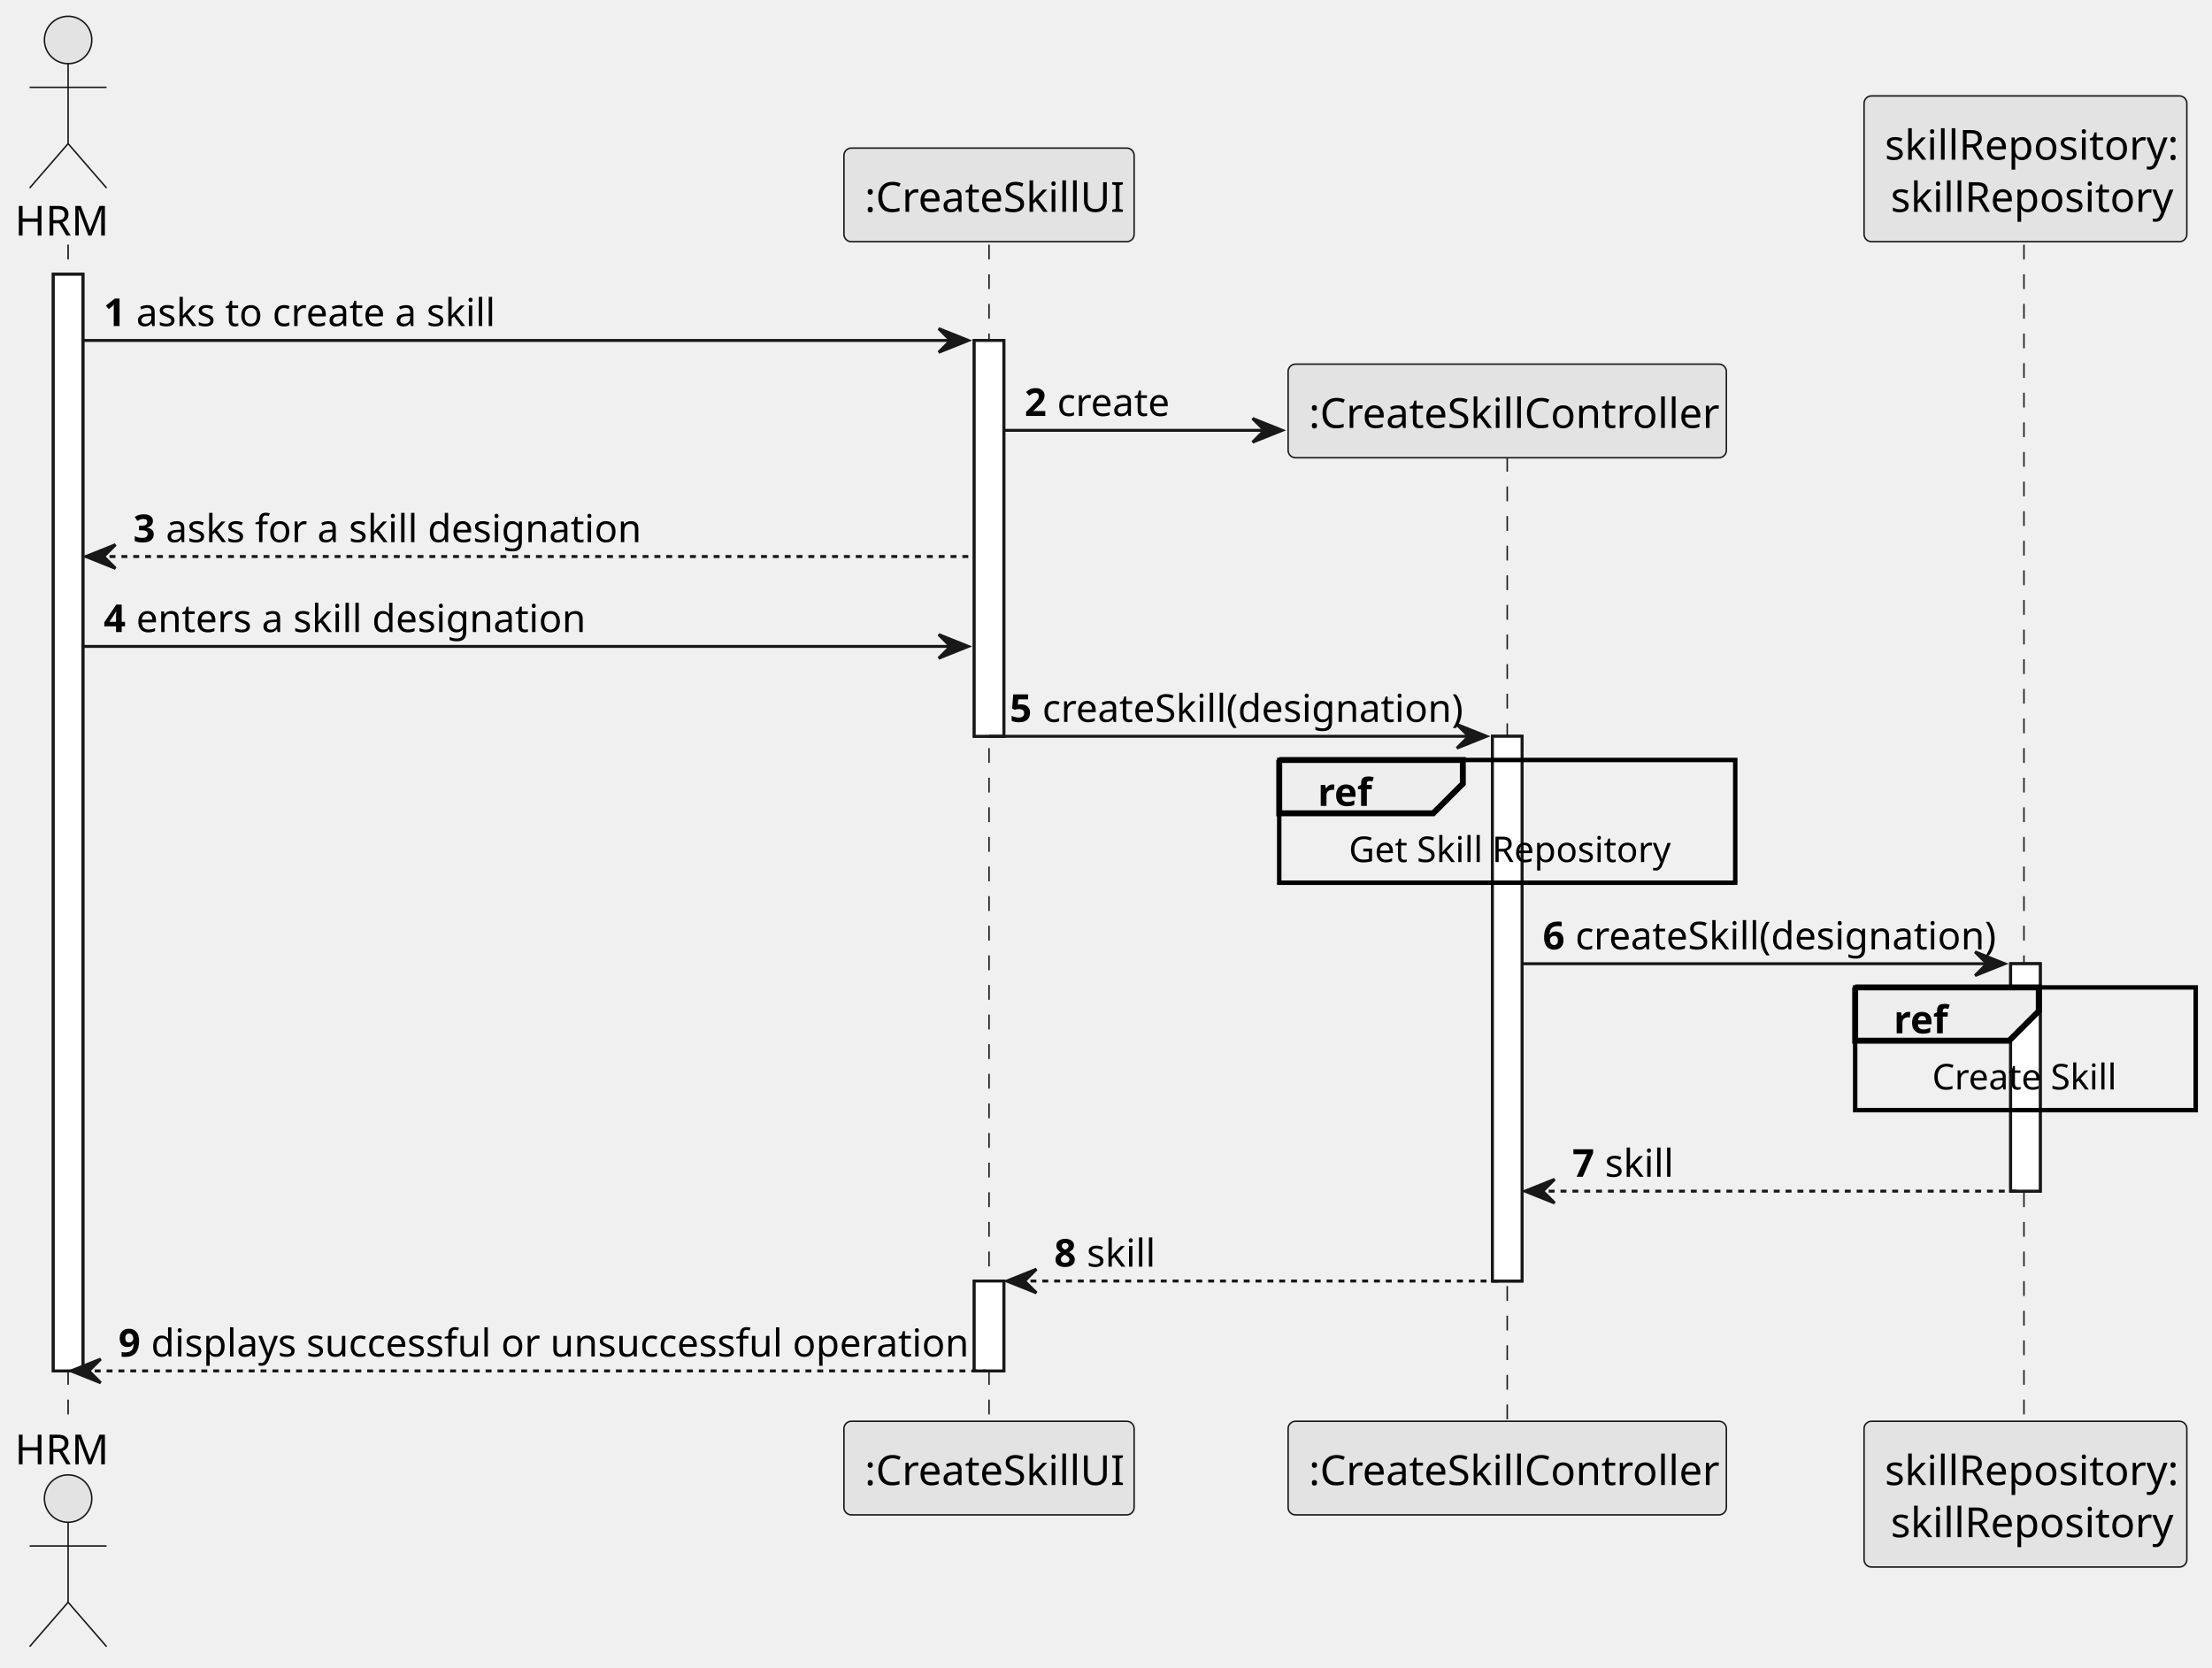
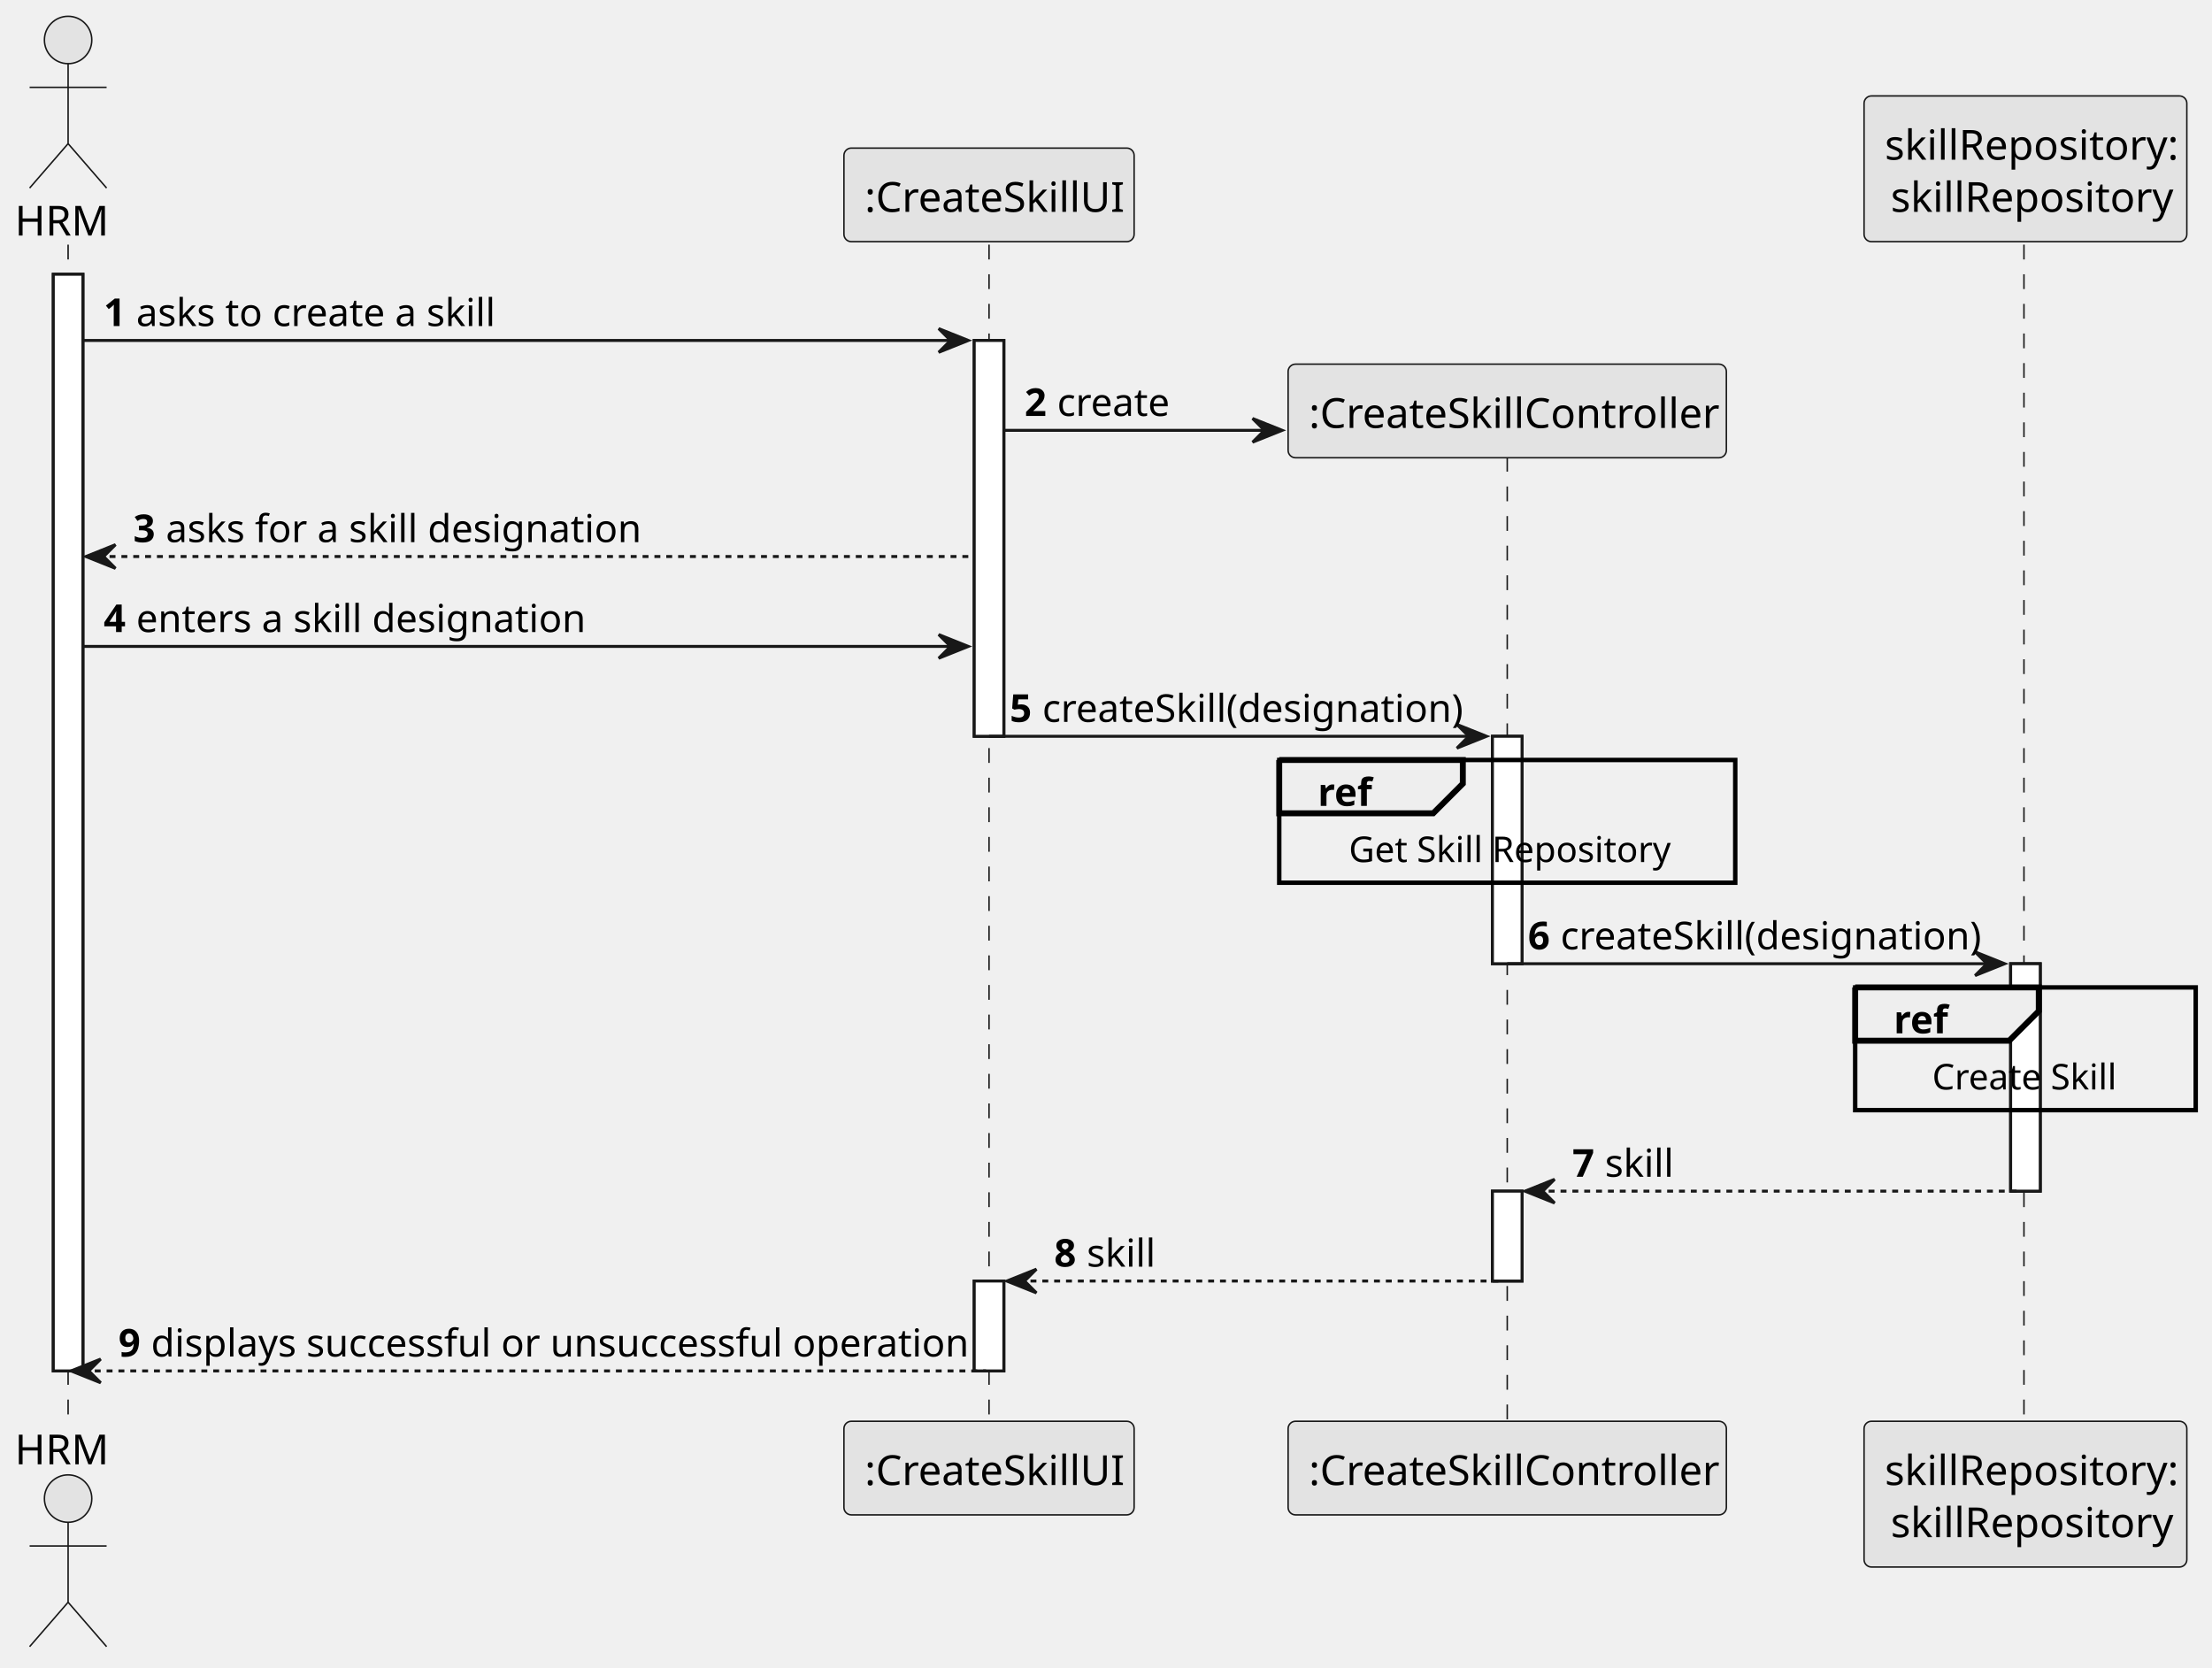
<svg xmlns="http://www.w3.org/2000/svg" contentStyleType="text/css" height="563px" preserveAspectRatio="none" style="width:747px;height:563px;background:#FFFFFF;" version="1.1" viewBox="0 0 747 563" width="747px" zoomAndPan="magnify">
  <defs />
  <g>
    <rect fill="#FFFFFF" height="370.312" style="stroke:#181818;stroke-width:1.0;" width="10" x="18" y="92.609" />
    <rect fill="#FFFFFF" height="133.664" style="stroke:#181818;stroke-width:1.0;" width="10" x="329" y="114.961" />
    <rect fill="#FFFFFF" height="30.352" style="stroke:#181818;stroke-width:1.0;" width="10" x="329" y="432.57" />
-     <rect fill="#FFFFFF" height="183.945" style="stroke:#181818;stroke-width:1.0;" width="10" x="504" y="248.625" />
+     <rect fill="#FFFFFF" height="76.797" style="stroke:#181818;stroke-width:1.0;" width="10" x="504" y="248.625" />
+     <rect fill="#FFFFFF" height="30.352" style="stroke:#181818;stroke-width:1.0;" width="10" x="504" y="402.219" />
    <rect fill="#FFFFFF" height="76.797" style="stroke:#181818;stroke-width:1.0;" width="10" x="679" y="325.422" />
    <line style="stroke:#181818;stroke-width:0.5;stroke-dasharray:5.0,5.0;" x1="23" x2="23" y1="82.609" y2="480.922" />
    <line style="stroke:#181818;stroke-width:0.5;stroke-dasharray:5.0,5.0;" x1="334" x2="334" y1="82.609" y2="480.922" />
    <line style="stroke:#181818;stroke-width:0.5;stroke-dasharray:5.0,5.0;" x1="509" x2="509" y1="154.266" y2="480.922" />
    <line style="stroke:#181818;stroke-width:0.5;stroke-dasharray:5.0,5.0;" x1="683.5" x2="683.5" y1="82.609" y2="480.922" />
    <text fill="#000000" font-family="sans-serif" font-size="14" lengthAdjust="spacing" textLength="30" x="5" y="79.533">HRM</text>
    <ellipse cx="23" cy="13.5" fill="#E3E3E3" rx="8" ry="8" style="stroke:#181818;stroke-width:0.5;" />
    <path d="M23,21.5 L23,48.5 M10,29.5 L36,29.5 M23,48.5 L10,63.5 M23,48.5 L36,63.5 " fill="none" style="stroke:#181818;stroke-width:0.5;" />
    <text fill="#000000" font-family="sans-serif" font-size="14" lengthAdjust="spacing" textLength="30" x="5" y="494.455">HRM</text>
    <ellipse cx="23" cy="506.031" fill="#E3E3E3" rx="8" ry="8" style="stroke:#181818;stroke-width:0.5;" />
    <path d="M23,514.031 L23,541.031 M10,522.031 L36,522.031 M23,541.031 L10,556.031 M23,541.031 L36,556.031 " fill="none" style="stroke:#181818;stroke-width:0.5;" />
    <rect fill="#E3E3E3" height="31.609" rx="2.5" ry="2.5" style="stroke:#181818;stroke-width:0.5;" width="98" x="285" y="50" />
    <text fill="#000000" font-family="sans-serif" font-size="14" lengthAdjust="spacing" textLength="84" x="292" y="71.533">:CreateSkillUI</text>
    <rect fill="#E3E3E3" height="31.609" rx="2.5" ry="2.5" style="stroke:#181818;stroke-width:0.5;" width="98" x="285" y="479.922" />
    <text fill="#000000" font-family="sans-serif" font-size="14" lengthAdjust="spacing" textLength="84" x="292" y="501.455">:CreateSkillUI</text>
    <rect fill="#E3E3E3" height="31.609" rx="2.5" ry="2.5" style="stroke:#181818;stroke-width:0.5;" width="148" x="435" y="479.922" />
    <text fill="#000000" font-family="sans-serif" font-size="14" lengthAdjust="spacing" textLength="134" x="442" y="501.455">:CreateSkillController</text>
    <rect fill="#E3E3E3" height="49.219" rx="2.5" ry="2.5" style="stroke:#181818;stroke-width:0.5;" width="109" x="629.5" y="32.391" />
    <text fill="#000000" font-family="sans-serif" font-size="14" lengthAdjust="spacing" textLength="95" x="636.5" y="53.924">skillRepository:</text>
    <text fill="#000000" font-family="sans-serif" font-size="14" lengthAdjust="spacing" textLength="91" x="638.5" y="71.533">skillRepository</text>
    <rect fill="#E3E3E3" height="49.219" rx="2.5" ry="2.5" style="stroke:#181818;stroke-width:0.5;" width="109" x="629.5" y="479.922" />
    <text fill="#000000" font-family="sans-serif" font-size="14" lengthAdjust="spacing" textLength="95" x="636.5" y="501.455">skillRepository:</text>
    <text fill="#000000" font-family="sans-serif" font-size="14" lengthAdjust="spacing" textLength="91" x="638.5" y="519.064">skillRepository</text>
    <rect fill="#FFFFFF" height="370.312" style="stroke:#181818;stroke-width:1.0;" width="10" x="18" y="92.609" />
    <rect fill="#FFFFFF" height="133.664" style="stroke:#181818;stroke-width:1.0;" width="10" x="329" y="114.961" />
    <rect fill="#FFFFFF" height="30.352" style="stroke:#181818;stroke-width:1.0;" width="10" x="329" y="432.57" />
-     <rect fill="#FFFFFF" height="183.945" style="stroke:#181818;stroke-width:1.0;" width="10" x="504" y="248.625" />
+     <rect fill="#FFFFFF" height="76.797" style="stroke:#181818;stroke-width:1.0;" width="10" x="504" y="248.625" />
+     <rect fill="#FFFFFF" height="30.352" style="stroke:#181818;stroke-width:1.0;" width="10" x="504" y="402.219" />
    <rect fill="#FFFFFF" height="76.797" style="stroke:#181818;stroke-width:1.0;" width="10" x="679" y="325.422" />
    <polygon fill="#181818" points="317,110.961,327,114.961,317,118.961,321,114.961" style="stroke:#181818;stroke-width:1.0;" />
    <line style="stroke:#181818;stroke-width:1.0;" x1="28" x2="323" y1="114.961" y2="114.961" />
    <text fill="#000000" font-family="sans-serif" font-size="13" font-weight="bold" lengthAdjust="spacing" textLength="7" x="35" y="110.105">1</text>
    <text fill="#000000" font-family="sans-serif" font-size="13" lengthAdjust="spacing" textLength="121" x="46" y="110.105">asks to create a skill</text>
    <polygon fill="#181818" points="423,141.312,433,145.312,423,149.312,427,145.312" style="stroke:#181818;stroke-width:1.0;" />
    <line style="stroke:#181818;stroke-width:1.0;" x1="339" x2="429" y1="145.312" y2="145.312" />
    <text fill="#000000" font-family="sans-serif" font-size="13" font-weight="bold" lengthAdjust="spacing" textLength="7" x="346" y="140.456">2</text>
    <text fill="#000000" font-family="sans-serif" font-size="13" lengthAdjust="spacing" textLength="36" x="357" y="140.456">create</text>
    <rect fill="#E3E3E3" height="31.609" rx="2.5" ry="2.5" style="stroke:#181818;stroke-width:0.5;" width="148" x="435" y="122.961" />
    <text fill="#000000" font-family="sans-serif" font-size="14" lengthAdjust="spacing" textLength="134" x="442" y="144.494">:CreateSkillController</text>
    <polygon fill="#181818" points="39,183.922,29,187.922,39,191.922,35,187.922" style="stroke:#181818;stroke-width:1.0;" />
    <line style="stroke:#181818;stroke-width:1.0;stroke-dasharray:2.0,2.0;" x1="33" x2="328" y1="187.922" y2="187.922" />
    <text fill="#000000" font-family="sans-serif" font-size="13" font-weight="bold" lengthAdjust="spacing" textLength="7" x="45" y="183.065">3</text>
    <text fill="#000000" font-family="sans-serif" font-size="13" lengthAdjust="spacing" textLength="154" x="56" y="183.065">asks for a skill designation</text>
    <polygon fill="#181818" points="317,214.273,327,218.273,317,222.273,321,218.273" style="stroke:#181818;stroke-width:1.0;" />
    <line style="stroke:#181818;stroke-width:1.0;" x1="28" x2="323" y1="218.273" y2="218.273" />
    <text fill="#000000" font-family="sans-serif" font-size="13" font-weight="bold" lengthAdjust="spacing" textLength="7" x="35" y="213.417">4</text>
    <text fill="#000000" font-family="sans-serif" font-size="13" lengthAdjust="spacing" textLength="144" x="46" y="213.417">enters a skill designation</text>
    <polygon fill="#181818" points="492,244.625,502,248.625,492,252.625,496,248.625" style="stroke:#181818;stroke-width:1.0;" />
    <line style="stroke:#181818;stroke-width:1.0;" x1="334" x2="498" y1="248.625" y2="248.625" />
    <text fill="#000000" font-family="sans-serif" font-size="13" font-weight="bold" lengthAdjust="spacing" textLength="7" x="341" y="243.769">5</text>
    <text fill="#000000" font-family="sans-serif" font-size="13" lengthAdjust="spacing" textLength="135" x="352" y="243.769">createSkill(designation)</text>
    <rect fill="none" height="41.445" style="stroke:#000000;stroke-width:1.5;" width="154" x="432" y="256.625" />
    <path d="M432,256.625 L494,256.625 L494,264.625 L484,274.625 L432,274.625 L432,256.625 " fill="#EEEEEE" style="stroke:#000000;stroke-width:2.0;" />
    <text fill="#000000" font-family="sans-serif" font-size="13" font-weight="bold" lengthAdjust="spacing" textLength="17" x="445" y="272.12">ref</text>
    <text fill="#000000" font-family="sans-serif" font-size="12" lengthAdjust="spacing" textLength="107" x="455.5" y="291.082">Get Skill Repository</text>
    <polygon fill="#181818" points="667,321.422,677,325.422,667,329.422,671,325.422" style="stroke:#181818;stroke-width:1.0;" />
-     <line style="stroke:#181818;stroke-width:1.0;" x1="514" x2="673" y1="325.422" y2="325.422" />
-     <text fill="#000000" font-family="sans-serif" font-size="13" font-weight="bold" lengthAdjust="spacing" textLength="7" x="521" y="320.565">6</text>
-     <text fill="#000000" font-family="sans-serif" font-size="13" lengthAdjust="spacing" textLength="135" x="532" y="320.565">createSkill(designation)</text>
+     <line style="stroke:#181818;stroke-width:1.0;" x1="509" x2="673" y1="325.422" y2="325.422" />
+     <text fill="#000000" font-family="sans-serif" font-size="13" font-weight="bold" lengthAdjust="spacing" textLength="7" x="516" y="320.565">6</text>
+     <text fill="#000000" font-family="sans-serif" font-size="13" lengthAdjust="spacing" textLength="135" x="527" y="320.565">createSkill(designation)</text>
    <rect fill="none" height="41.445" style="stroke:#000000;stroke-width:1.5;" width="115" x="626.5" y="333.422" />
    <path d="M626.5,333.422 L688.5,333.422 L688.5,341.422 L678.5,351.422 L626.5,351.422 L626.5,333.422 " fill="#EEEEEE" style="stroke:#000000;stroke-width:2.0;" />
    <text fill="#000000" font-family="sans-serif" font-size="13" font-weight="bold" lengthAdjust="spacing" textLength="17" x="639.5" y="348.917">ref</text>
    <text fill="#000000" font-family="sans-serif" font-size="12" lengthAdjust="spacing" textLength="63" x="652.5" y="367.879">Create Skill</text>
    <polygon fill="#181818" points="525,398.219,515,402.219,525,406.219,521,402.219" style="stroke:#181818;stroke-width:1.0;" />
    <line style="stroke:#181818;stroke-width:1.0;stroke-dasharray:2.0,2.0;" x1="519" x2="683" y1="402.219" y2="402.219" />
    <text fill="#000000" font-family="sans-serif" font-size="13" font-weight="bold" lengthAdjust="spacing" textLength="7" x="531" y="397.362">7</text>
    <text fill="#000000" font-family="sans-serif" font-size="13" lengthAdjust="spacing" textLength="23" x="542" y="397.362">skill</text>
    <polygon fill="#181818" points="350,428.57,340,432.57,350,436.57,346,432.57" style="stroke:#181818;stroke-width:1.0;" />
    <line style="stroke:#181818;stroke-width:1.0;stroke-dasharray:2.0,2.0;" x1="344" x2="508" y1="432.57" y2="432.57" />
    <text fill="#000000" font-family="sans-serif" font-size="13" font-weight="bold" lengthAdjust="spacing" textLength="7" x="356" y="427.714">8</text>
    <text fill="#000000" font-family="sans-serif" font-size="13" lengthAdjust="spacing" textLength="23" x="367" y="427.714">skill</text>
    <polygon fill="#181818" points="34,458.922,24,462.922,34,466.922,30,462.922" style="stroke:#181818;stroke-width:1.0;" />
    <line style="stroke:#181818;stroke-width:1.0;stroke-dasharray:2.0,2.0;" x1="28" x2="333" y1="462.922" y2="462.922" />
    <text fill="#000000" font-family="sans-serif" font-size="13" font-weight="bold" lengthAdjust="spacing" textLength="7" x="40" y="458.065">9</text>
    <text fill="#000000" font-family="sans-serif" font-size="13" lengthAdjust="spacing" textLength="266" x="51" y="458.065">displays successful or unsuccessful operation</text>
  </g>
</svg>
